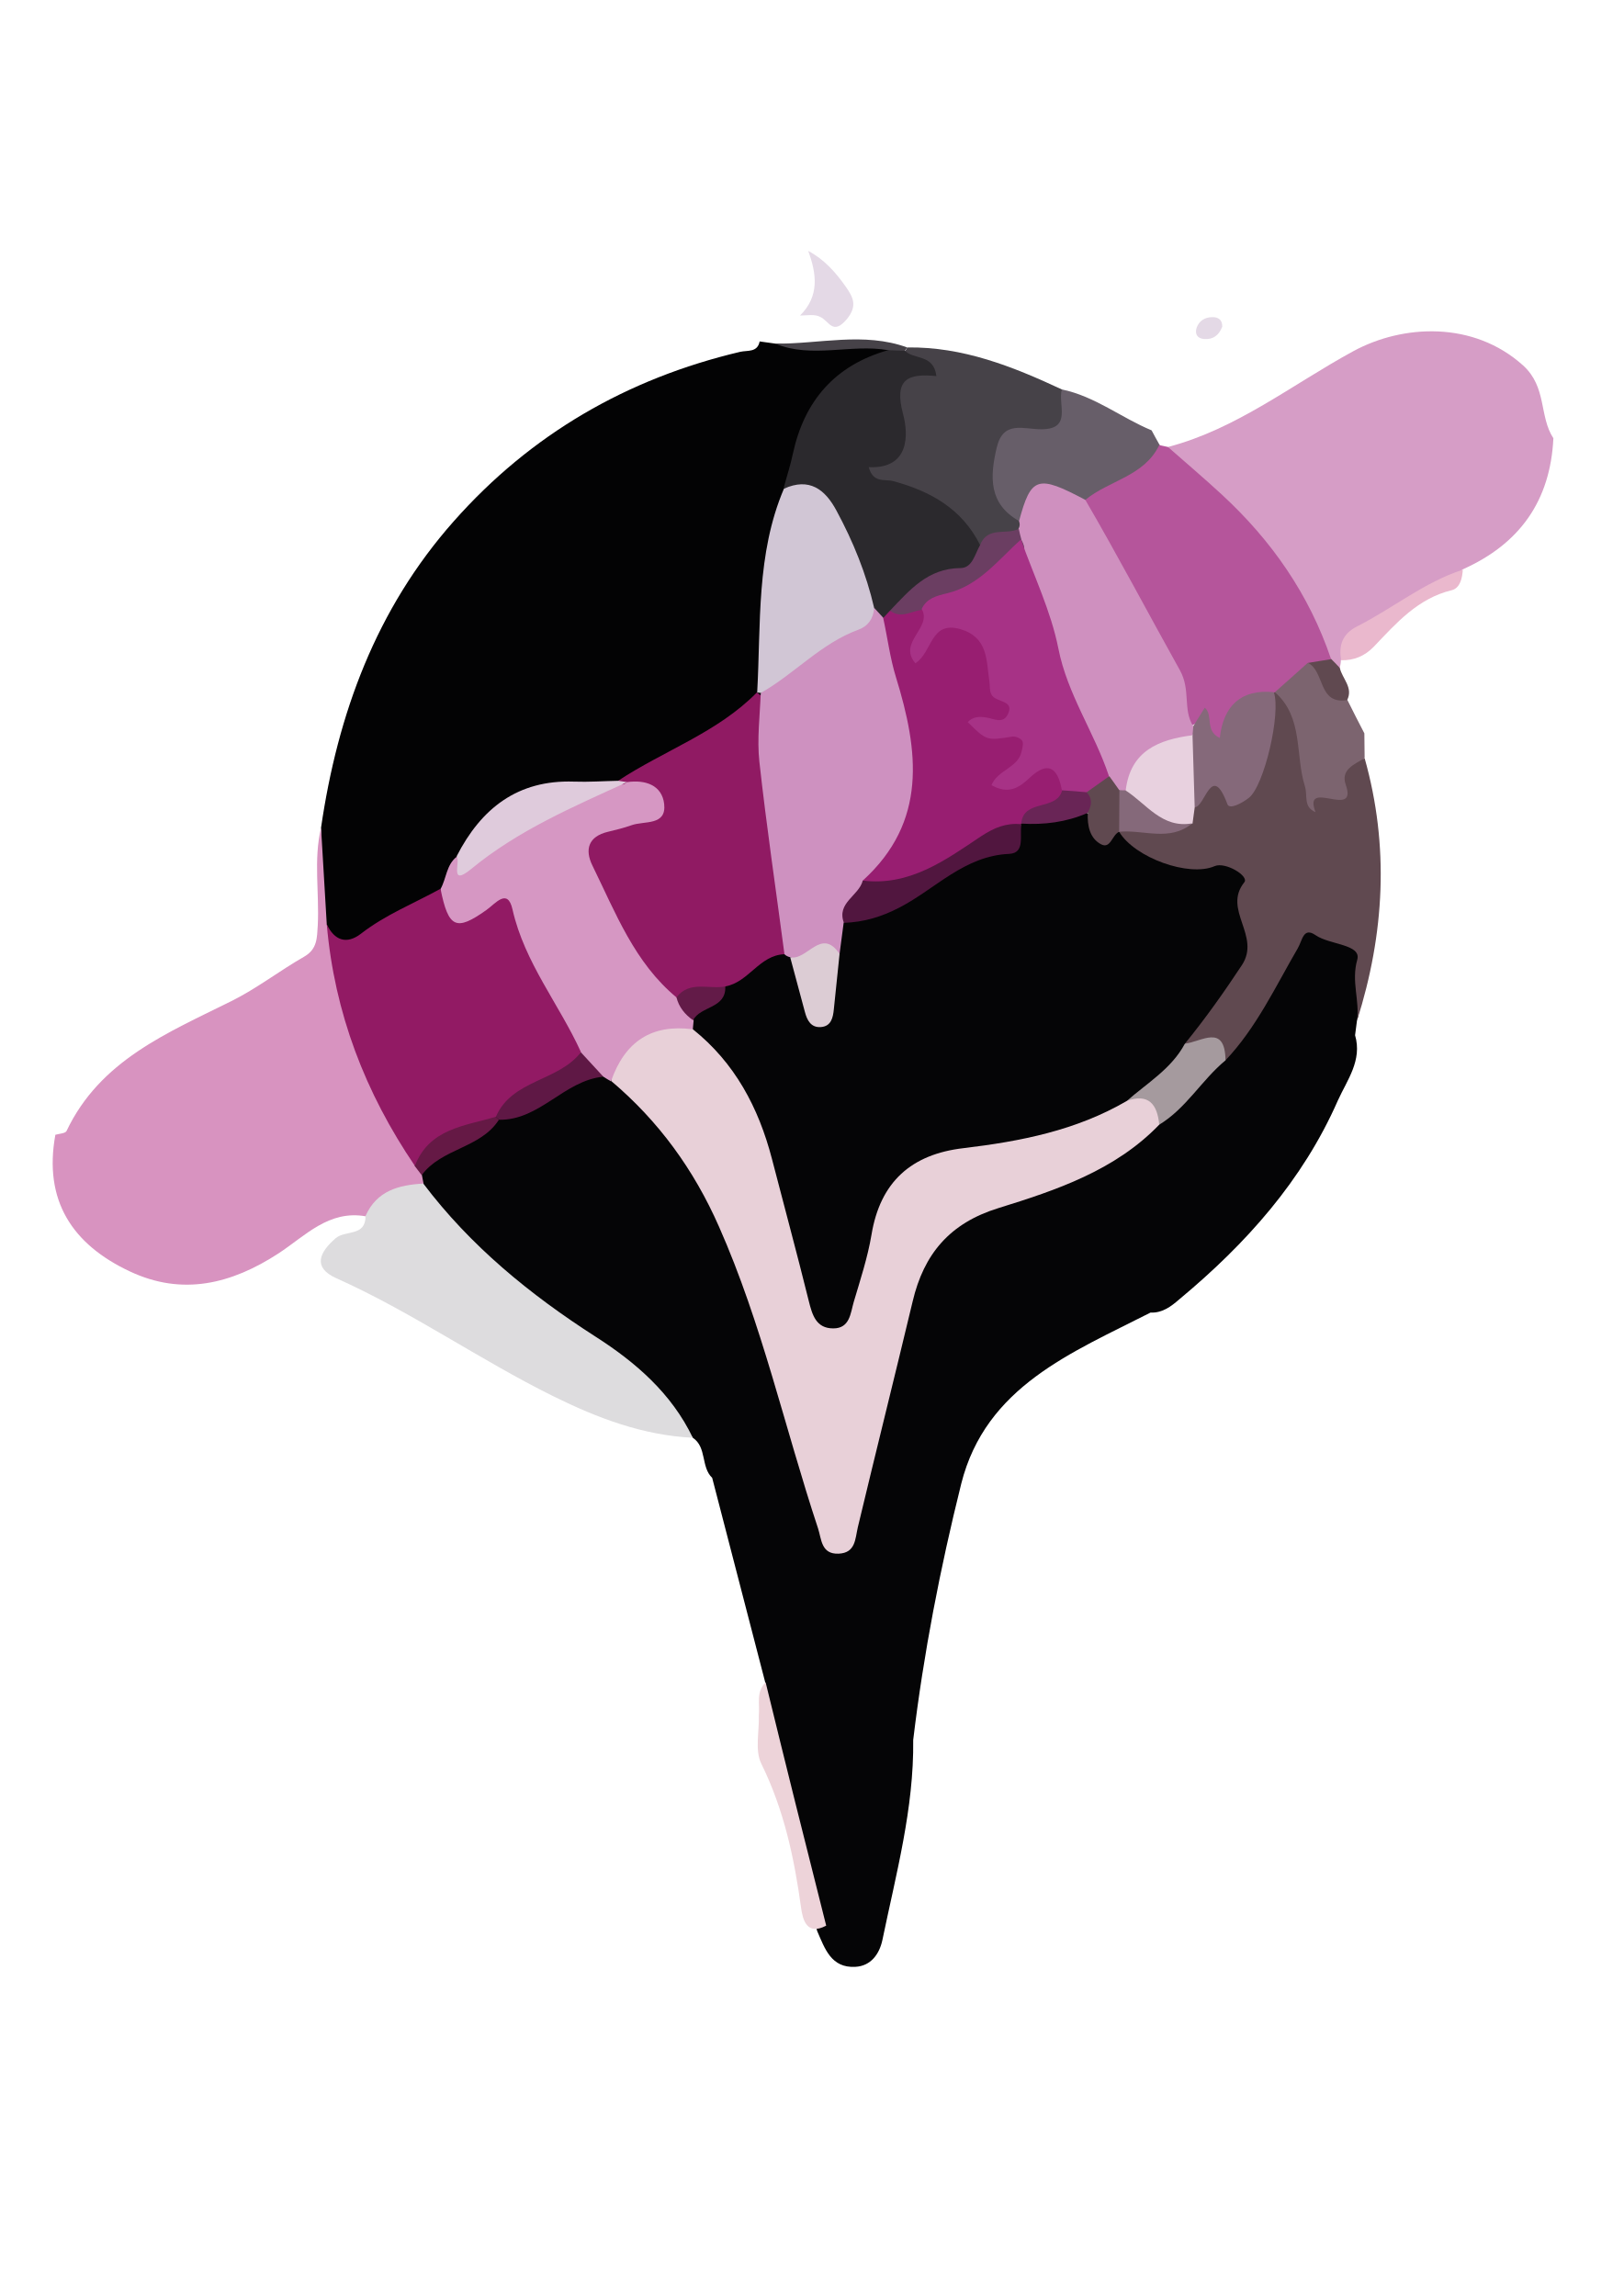
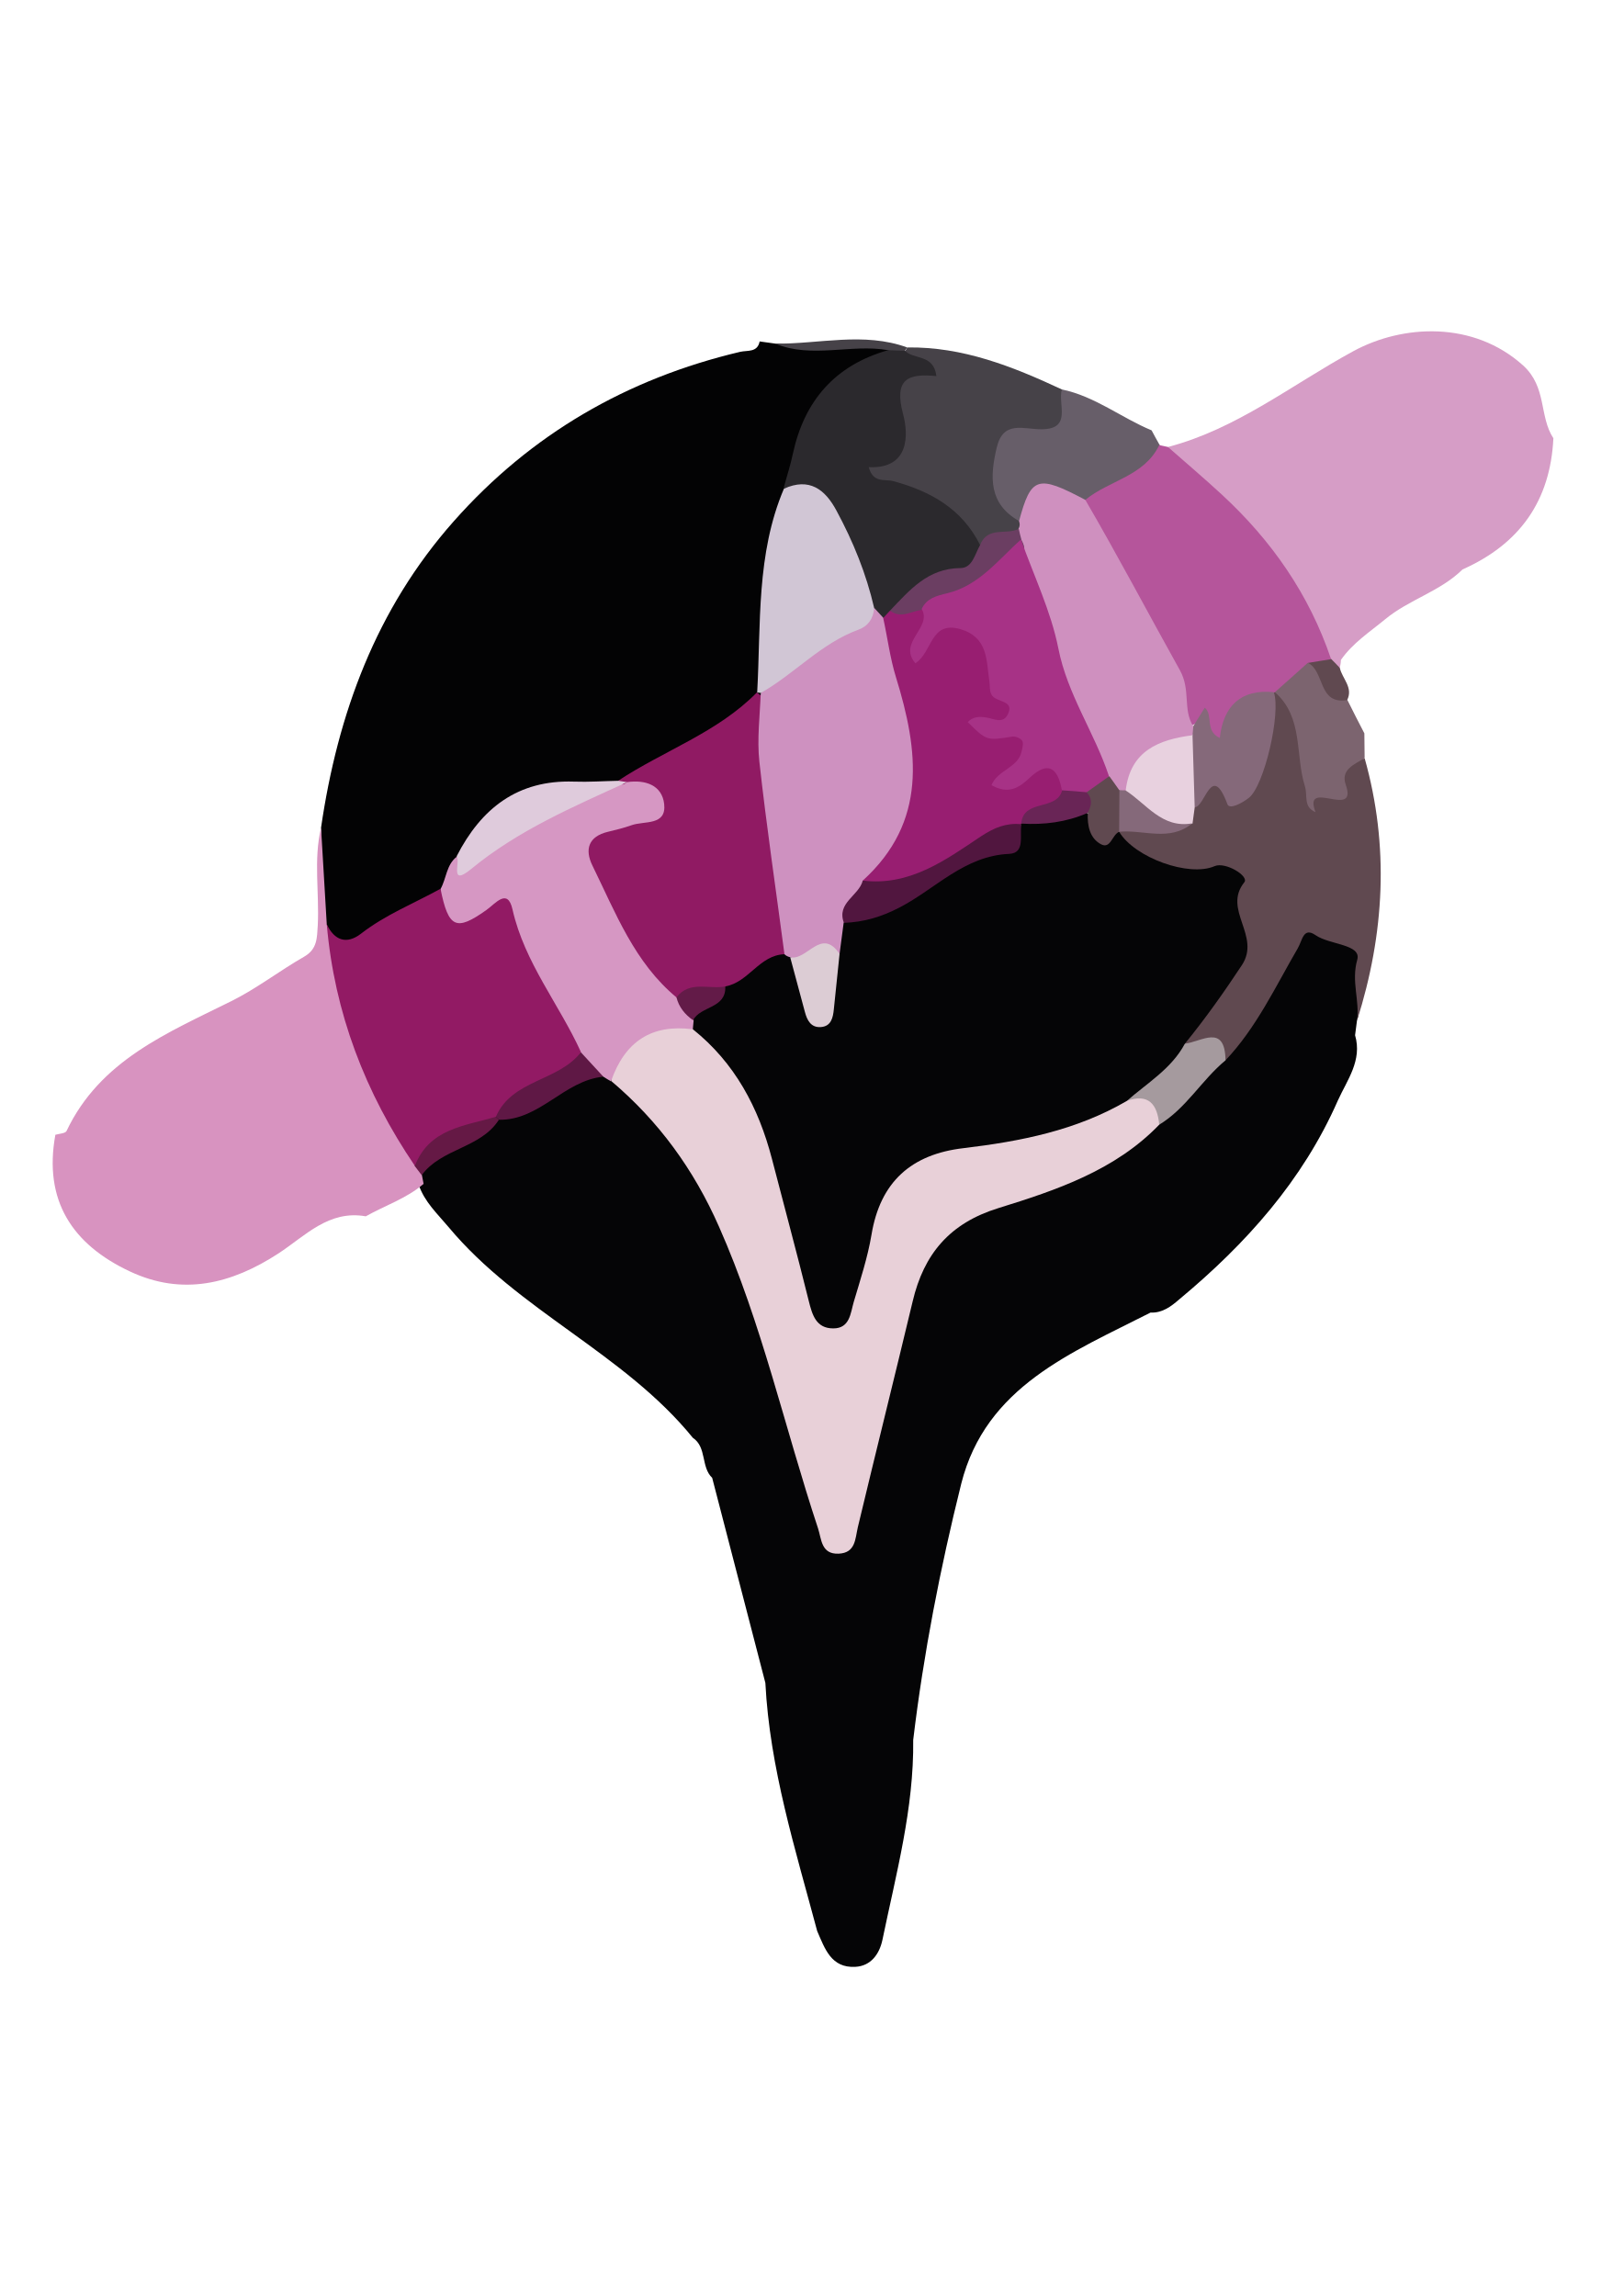
<svg xmlns="http://www.w3.org/2000/svg" version="1.1" id="Capa_1" x="0px" y="0px" viewBox="0 0 595.3 841.9" style="enable-background:new 0 0 595.3 841.9;" xml:space="preserve">
  <style type="text/css">
	.st0{fill:#D69DC6;}
	.st1{fill:#7C646F;}
- 	.st2{fill:#EAB8CD;}
- 	.st3{fill:#604950;}
- 	.st4{fill:#050506;}
- 	.st5{fill:#EDD3D9;}
- 	.st6{fill:#030304;}
- 	.st7{fill:#464248;}
- 	.st8{fill:#675E69;}
- 	.st9{fill:#E4D9E6;}
- 	.st10{fill:#B5559B;}
- 	.st11{fill:#D893C0;}
- 	.st12{fill:#DDDCDE;}
- 	.st13{fill:#E8D0D8;}
- 	.st14{fill:#D697C3;}
- 	.st15{fill:#A59A9E;}
- 	.st16{fill:#5F1845;}
- 	.st17{fill:#651945;}
- 	.st18{fill:#921A64;}
- 	.st19{fill:#901A63;}
- 	.st20{fill:#2B292D;}
- 	.st21{fill:#D1C6D5;}
- 	.st22{fill:#DFCBDC;}
- 	.st23{fill:#CF90BF;}
- 	.st24{fill:#6B3E62;}
- 	.st25{fill:#85697A;}
- 	.st26{fill:#E8D1DF;}
- 	.st27{fill:#631B48;}
- 	.st28{fill:#CE91C0;}
- 	.st29{fill:#981E71;}
- 	.st30{fill:#A73286;}
- 	.st31{fill:#51163F;}
- 	.st32{fill:#DCCCD4;}
- 	.st33{fill:#692556;}
+ 	.st2{fill:#604950;}
+ 	.st3{fill:#050506;}
+ 	.st4{fill:#030304;}
+ 	.st5{fill:#464248;}
+ 	.st6{fill:#675E69;}
+ 	.st7{fill:#B5559B;}
+ 	.st8{fill:#D893C0;}
+ 	.st9{fill:#E8D0D8;}
+ 	.st10{fill:#D697C3;}
+ 	.st11{fill:#A59A9E;}
+ 	.st12{fill:#5F1845;}
+ 	.st13{fill:#651945;}
+ 	.st14{fill:#921A64;}
+ 	.st15{fill:#901A63;}
+ 	.st16{fill:#2B292D;}
+ 	.st17{fill:#D1C6D5;}
+ 	.st18{fill:#DFCBDC;}
+ 	.st19{fill:#CF90BF;}
+ 	.st20{fill:#6B3E62;}
+ 	.st21{fill:#85697A;}
+ 	.st22{fill:#E8D1DF;}
+ 	.st23{fill:#631B48;}
+ 	.st24{fill:#CE91C0;}
+ 	.st25{fill:#981E71;}
+ 	.st26{fill:#A73286;}
+ 	.st27{fill:#51163F;}
+ 	.st28{fill:#DCCCD4;}
+ 	.st29{fill:#692556;}
</style>
-   <g>
-     <path class="st0" d="M428.2,163.9c25.2-6.6,45.5-22.9,67.9-35.1c18.2-9.9,44.1-11.2,62.3,5.2c8.8,8,5.8,18.6,11.1,26.7   c-1.1,23-12.4,38.8-33.3,48.1c-8.2,8.1-19.6,11-28.4,18.3c-5.7,4.7-11.9,8.7-16.2,14.9c0,1-0.2,1.9-0.4,2.9c-2.6,0.8-4-0.8-5.2-2.7   c-12.3-24.3-25.9-47.6-47.9-65C433.9,173.9,427,171.7,428.2,163.9z" />
-     <path class="st1" d="M500.2,268.9c0,3,0.1,6,0.1,9c-5.7,5.3,0.2,16.1-11.8,19.6c-10,2.9-12.5,0.6-13.5-7.8c-1.6-12.2-5-24-8-35.8   c1.1-7,5.6-10.9,12-13c7.9,2.5,9.1,11.4,15,15.8C496,260.8,498.1,264.8,500.2,268.9z" />
-     <path class="st2" d="M491.7,242.1c-1-5.5,0.5-9.7,5.8-12.4c13.1-6.6,24.6-16.2,38.8-20.8c-0.2,3.1-1,6.7-4,7.5   c-12.5,3-20.4,12.1-28.6,20.7C500.3,240.6,496.4,242.2,491.7,242.1z" />
-     <path class="st3" d="M493.9,256.7c-10.8,1.8-8.1-10.7-14.5-13.7c2.3-4.1,5.4-3.4,8.6-1.4c1.1,1.1,2.2,2.2,3.2,3.3   C492.1,248.9,496.2,252.1,493.9,256.7z" />
-     <path class="st4" d="M421.8,481.3c-28.8,14.7-60.4,27-69.4,62.8c-7.7,30.9-13.8,62.2-17.6,93.9c0.3,25.1-6.3,49.2-11.3,73.4   c-1.1,5.1-4.2,9.5-9.9,9.8c-8.9,0.5-11.2-6.7-14-13.1c-8-30-17.4-59.7-19-91c-6.5-25.1-13-50.1-19.5-75.2c-4.2-4-1.9-11.2-7.1-14.7   c-25.2-31-63.9-46.5-89.5-77.2c-4.1-4.9-8.9-9.3-11-15.6c-0.3-1.4-0.4-2.9-0.2-4.3c6.1-12.1,19.8-13.9,29.2-21.6   c13.6-3.3,23.4-15.5,38.2-16.2c1.5,0.1,3,0.4,4.4,0.9c15.6,11.4,27.2,26.2,36.1,43.3c18.2,34.9,26.1,73.3,38.6,110.2   c1.7,5,2.1,10.7,6.7,14.6c6-3.7,5.6-9.7,7-14.7c6-21.2,10.2-42.8,15.3-64.2c5.5-22.8,18.1-38.1,41.3-44.8   c18.8-5.4,36.4-13.9,51.6-26.7c10.9-6.1,15.5-18.5,25.4-25.5c10.1-11.2,17.1-24.5,24.3-37.6c3.7-6.7,7.5-11.1,15-7   c6.3,3.4,18.6,1.8,13.6,15.9c-1.9,5.3-0.7,11.8-2.5,17.5c-0.2,1.8-0.5,3.6-0.7,5.4c2.7,9.2-2.9,16.4-6.3,23.9   c-12.9,29.4-33.7,52.6-58.1,72.9C429.4,479,426.2,481.5,421.8,481.3z" />
-     <path class="st5" d="M302.9,706.1c-7.2,3.8-8.6-2.3-9.2-6.5c-2.5-18.3-6.3-36.1-14.6-52.9c-2.4-4.9-0.7-11.8-0.9-17.8   c0.4-4.1-1.1-8.5,2.5-12C288,646.8,295.4,676.5,302.9,706.1z" />
-     <path class="st6" d="M117.7,303.5c6.1-41.8,20.2-80.2,48.6-112.3c28.3-32,63.6-52.4,105.1-62.2c2.7-0.6,6.3,0.3,7.1-3.8   c1.9,0.3,3.9,0.5,5.8,0.8c13.5,0.9,27,0,40.4,0.5c2.2,1,3.1,3.4,1.1,4.3c-21.7,10.1-30.5,28.9-35.1,50.8c-8.9,22.6-7,46.6-9.5,70.1   c-6.3,16.9-24.1,19.5-36.4,28.9c-4.9,3.7-11.3,6.1-17.3,8.5c-4.2,1.5-8.7,1.9-13.1,1.5c-19.9-1.5-34,7.4-43.9,24   c-2.9,4.3-4.4,9.6-8.2,13.4c-7.7,6.3-16.7,10.8-25.3,15.7c-12.6,7.1-15,5.9-19.2-8.4C117.7,324.7,117.9,314.1,117.7,303.5z" />
-     <path class="st7" d="M332.6,127.4c20.4-0.3,38.7,7,56.7,15.4c4.7,7.6,5.1,14.2-4.9,17.5c-19.5,6.4-20.8,10-9.9,28.7   c0.7,1.2,1,2.5,1,3.9c-4,6.6-10.9,6.7-17.4,7.9c-10-11.5-22.3-18.9-37.3-22.8c-6.5-1.7-6.6-7.2-0.2-10.5c4-2.1,6.2-4.8,6.2-9.2   c0.2-9-1.3-18.5,6.8-25.4c0.2-0.1-1.6-2.3-2-3.8C332,128.6,332.3,128,332.6,127.4z" />
-     <path class="st8" d="M373.7,191.1c-11.3-6.3-10.8-16.3-8.3-26.9c2.4-10.3,9.9-6.7,16.6-6.8c11.2-0.1,5.7-9.3,7.3-14.6   c12.1,2.5,21.8,10.4,32.9,15c1,1.8,1.9,3.6,2.9,5.3c4.5,6.3-1,8.8-4.7,11.5c-6,4.3-12.6,7.5-19.6,9.8   C390.9,183.5,380.4,179.5,373.7,191.1z" />
-     <path class="st9" d="M293.3,115.7c7.2-7.1,6.1-15.3,3-23.7c5.9,3.1,10.2,8,13.9,13.3c2.4,3.5,4.4,6.8,0.2,11.8   c-5.1,6-6.4,0.6-9.7-0.9C298.7,115.1,295.8,115.7,293.3,115.7z" />
-     <path class="st7" d="M325.6,128.4c-13.7-2.4-27.9,3.2-41.4-2.4c16.1,0.2,32.4-4.4,48.4,1.4c0,0-0.8,1.2-0.8,1.2   C329.6,129.8,327.6,130,325.6,128.4z" />
-     <path class="st9" d="M448.1,119.8c-1.2,3.1-3.3,4.8-6.7,4.5c-2.5-0.2-3.4-1.9-2.7-4.1c0.9-2.6,3.1-3.9,5.7-3.9   C446.5,116.2,448.2,117.2,448.1,119.8z" />
-     <path class="st10" d="M397.9,183.3c8.7-7.2,21.6-8.6,27.1-20.1c1.1,0.2,2.1,0.5,3.2,0.7c6.6,5.8,13.3,11.5,19.8,17.5   c18.2,16.8,32,36.6,40,60.3c-2.9,0.5-5.8,0.9-8.6,1.4c-4,3.6-8,7.2-12,10.7c-0.4,0.6-0.7,1.2-1.1,1.8c-5.7,3.4-13.3,4.4-14.5,13.1   c-0.3,2.4-2.8,4.3-5.5,4.2c-2.8-0.1-5.2-2.1-4.8-4.7c1.2-8.2-3.1-2-5-2.1c-0.4-0.3-0.7-0.7-1.1-1c-5.5-5.3,2.4-14.1-7-20.2   c-6.9-4.4-9.6-15.6-13.1-24.3c-3.5-8.7-10.4-15.5-14.3-24.1C399.1,192.2,394.1,188.8,397.9,183.3z" />
-     <path class="st11" d="M117.7,303.5c0.7,11.8,1.4,23.6,2.1,35.5c9.7,29.1,17.2,59,33.3,85.6c0.8,2,1,4.3,1.6,6.4   c0.2,1,0.4,2,0.6,3.1c-6.3,5.4-14.1,7.9-21.2,11.9c-13.6-2.4-22.2,7.2-32,13.6c-17.2,11.2-35.2,15.7-54.5,6.6   c-21.1-9.9-31.7-26-27.3-50.1c1.4-0.4,3.7-0.5,4.1-1.4c12.3-25.9,36.9-35.9,60.4-47.6c9.3-4.6,17.6-11.1,26.7-16.3   c4.9-2.8,4.7-7,5-11.5C117.1,327.3,114.9,315.3,117.7,303.5z" />
-     <path class="st3" d="M497.5,374.3c1.1-7.4-2.2-14.3,0.1-22.4c1.6-5.7-10.1-5.4-15.3-9c-4.5-3.1-4.8,1.9-6.5,4.8   c-8.2,14.1-15.2,29.2-26.6,41.2c-3.2-7.2-10.9-2.5-15.5-6c-0.7-7.5,6.1-10.9,9.2-16.3c5.8-10,15-19.1,6.7-32.4   c-2.4-3.9,2.9-9.5-0.8-15.2c-10.9,2.7-22.1,2.8-32.8-2.9c-4.7-2.5-9-4.8-5.9-11.2c6.8-5.2,16.3,0.1,22.9-6c1.2-1.6,2.3-3.3,3.3-4.9   c4-4.4,6.4-11.8,15.2-5.7c4.9,3.4,6.8-2.5,7.6-5.9c2.4-9.6,5.7-18.9,8-28.5c0,0,0.4,0,0.4,0c10.4,9.2,7.3,22.9,10.9,34.4   c1.1,3.4-0.7,7.6,3.9,9.5c-4.9-12.7,15.6,2.9,11.1-10c-2-5.6,3.1-7.5,6.9-9.8C509.4,310.3,507.6,342.4,497.5,374.3z" />
-     <path class="st12" d="M134,445.9c4.1-9.3,12.2-11.4,21.2-11.9c17.3,22.9,39.1,40.7,63.1,56.1c14.7,9.4,27.9,20.8,35.7,37.1   c-18.3-0.9-34.9-7.2-51.1-15.2c-27.1-13.4-51.9-30.9-79.6-43.3c-8.9-4-6.1-9.6-0.2-14.7C126.6,451,134.1,453.5,134,445.9z" />
-     <path class="st13" d="M425,412.4c-16.2,16.8-37.7,24-59,30.6c-17.8,5.5-27.3,16.8-31.4,34.2c-6.6,27.6-13.5,55.2-20.1,82.8   c-1,4.3-0.8,9.4-7,9.7c-6.5,0.3-6.3-5.4-7.6-9.3c-12.2-36.8-20.5-74.9-36.3-110.6c-9.2-20.9-22.1-38.7-39.5-53.4   c-1-16,12.7-25.5,30.9-21.4c22.1,14.8,28.8,38.4,35.5,62c3.4,12,5.7,24.2,9.4,36.1c0.8,2.7,1.6,6.3,5.6,5.8   c2.8-0.4,3.6-3.2,4.4-5.5c2.9-9,5.2-18.2,7.7-27.3c4.6-16.2,15.3-25.2,31.4-28.1c21.6-3.9,43.2-7.4,63.2-17   C421.9,398.7,428.2,400.2,425,412.4z" />
-     <path class="st14" d="M253.8,377.4c-14.8-1.9-24.7,4.4-29.8,19.1c-0.9-0.5-1.9-1.1-2.8-1.7c-4.3-2.5-8.9-4.6-11.6-9.1   c-7.9-12.5-16.4-24.7-21.1-38.9c-2.3-6.9-4.5-10.5-13.6-7.4c-11.4,3.9-15.5-1.2-13.4-13.4c2.2-3.9,2.1-8.9,6-11.9   c11.1,0.4,16.4-9.9,25.4-13.7c12.6-5.3,24.6-11.9,38.2-14.7c8.5-2.5,14.2,1.2,15.4,9.2c1.1,7.6-5.9,9.2-11.6,11.2   c-16.3,5.7-16.2,5.7-8.5,21.7c6.1,12.6,13.2,24.5,22.7,34.7c2.4,3.5,4.9,7,6.3,11C255.4,375.1,254.9,376.3,253.8,377.4z" />
-     <path class="st15" d="M425,412.4c-0.7-7.5-3.9-11.6-12-8.7c3.5-10.7,11.9-16.3,21.3-21c6.1-0.6,14.8-7.6,15,6.1   C440.5,396.1,434.9,406.4,425,412.4z" />
-     <path class="st16" d="M213,385.9c2.7,3,5.5,5.9,8.2,8.9c-14.4,1.4-23.2,16-38.2,15.8c-1.3-0.8-2.1-1.9-2.3-3.5   C187.1,393.5,199.8,389.3,213,385.9z" />
-     <path class="st17" d="M154.6,430.9c-0.9-1.1-1.7-2.3-2.6-3.4c-0.1-12.5,14.3-21.3,29.7-18c0.4,0.4,0.8,0.7,1.2,1.1   C176.2,421.1,161.9,421,154.6,430.9z" />
-     <path class="st18" d="M181.8,409.5c-11.5,3.4-24.4,4.3-29.7,18c-18.2-26.8-29.5-56.1-32.3-88.6c2.8,6,7.3,7.5,12.5,3.5   c9-7,19.4-11.1,29.2-16.5c2.9,14.4,5.7,15.7,16.8,7.8c3.3-2.3,7.8-8.3,9.6-0.2c4.4,19.5,17.1,34.7,25.1,52.3   C204.7,396.6,187.7,395.8,181.8,409.5z" />
-     <path class="st19" d="M248.1,365.8c-15.5-12.8-22.4-31.1-30.9-48.4c-2.9-5.9-1.5-10.7,5.7-12.4c2.9-0.7,5.8-1.4,8.6-2.4   c4.7-1.7,12.9,0.3,12-7.8c-0.8-6.9-6.9-9-13.7-8c-1.3,1.3-2.3,1.1-3.2-0.5c16.8-11.1,36.5-17.7,50.9-32.4c0.7,0.6,1.4,1.1,2.1,1.6   c2.6,30.9,10.7,61.2,10,92.5c-6.1,7.7-13.7,13.3-23.2,16.3C260.4,365.8,254.3,366.5,248.1,365.8z" />
-     <path class="st20" d="M325.6,128.4c2.1,0.1,4.1,0.2,6.2,0.2c3.2,3.4,10.5,1.1,11.5,9.3c-10.3-1-15.7,0.9-12.2,14   c1.9,7.1,2.6,20.1-12.6,19.4c1.6,6,6,4.3,8.9,5.1c13.8,3.7,25.3,10.2,31.9,23.4c2.3,6.9-1.8,10.9-7.3,11.6   c-10.2,1.3-16,8.5-23,14.3c-1.8,1.3-3.7,2.2-6,1.9c-2.1-0.8-3.6-2.3-4.7-4.2c-3.6-8.5-6.4-17.3-10.4-25.8   c-4.4-9.3-9.8-16.7-20.6-18.6c1.1-4.2,2.5-8.4,3.4-12.7C294.9,146.9,306.2,133.9,325.6,128.4z" />
-     <path class="st21" d="M287.4,179.2c9.3-4.2,15.1,0.2,19.3,8.1c6.1,11.3,10.9,23.1,13.8,35.7c0.8,1.8,2.1,4.5,0.7,5.5   c-13.4,9.7-24.6,23-42.3,25.6c0,0-1.3-0.2-1.3-0.2C279,228.7,277.2,203.2,287.4,179.2z" />
-     <path class="st22" d="M226.7,286.3c1.1,0.2,2.1,0.3,3.2,0.5c-19.9,9.1-40,17.7-57.1,31.8c-8.3,6.8-3.8-2.7-5.4-4.6   c9-17.6,22.4-28.1,43-27.4C215.8,286.8,221.3,286.4,226.7,286.3z" />
-     <path class="st23" d="M397.9,183.3c12,20.6,23.1,41.7,34.7,62.5c4,7.2,1,14.3,4.8,20.4c0.7,1.4,0.5,2.6-0.5,3.7   c-8.6,5.3-17.7,9.9-22.5,19.6c-1.1,1-2.4,1.4-3.9,1.4c-2.9-1-4.9-3.1-6.8-5.4c-15.6-27.2-24-57-30.8-87.3c-0.1-1.5,0.1-2.9,0.5-4.3   c0.5-0.9,0.6-1.8,0.2-2.8C378,174.7,380.4,174,397.9,183.3z" />
-     <path class="st24" d="M373.5,193.9c0.3,1.4,0.6,2.7,1,4.1c3.5,6.5-2.9,5.1-5,7.6c-8.3,9.9-17.1,17.7-30.2,20   c-4.6,1.7-9.5,4.8-13-1.7c7.2-7.5,13.8-15.5,25.8-15.6c4.4,0,5.3-5.1,7.2-8.4C362,192.8,369,196.3,373.5,193.9z" />
-     <path class="st25" d="M437.2,269.6c0.1-1.1,0.2-2.2,0.3-3.4c1.3-2,2.5-4,4.2-6.7c3.2,2.7-0.1,8.5,5.5,11.1   c1.3-11.8,7.8-18,19.8-16.8c2.7,7.6-3.5,34.5-9.2,38.8c-2.3,1.8-7,4.4-7.8,2.3c-5.9-15.9-8.2,1.4-12.1,1.1   C430.8,287.4,431.4,278.6,437.2,269.6z" />
-     <path class="st4" d="M265.9,361.7c8.6-1.5,12.5-11.5,21.7-11.8c1.3-0.7,2.6-0.6,3.7,0.4c3.8,5.2,3.1,12.3,8.2,18.6   c3.4-7.1,3.1-14.2,4.6-20.8c0.4-3.6,0.7-7.2,2.9-10.4c21.9-5.9,38.8-22,60-29.3c2.5-0.8,3.4-3.5,4.9-5.5c0.9-1.2,1.9-2.2,3.2-2.9   c6.9-2.2,14-3.1,21.2-3c4.7,1.4,6.5,7.7,12.4,7.1c0.5,0.3,1.1,0.6,1.6,0.9c5.7,9.5,25.6,16.7,35,12.6c3.9-1.7,12.7,3.6,10.9,5.9   c-8.1,10.1,6.2,19.6-0.9,30.4c-6.6,10-13.4,19.6-20.9,28.8c-4.9,9.2-13.8,14.4-21.3,21c-18.5,10.8-38.9,14.8-59.8,17.3   c-19.1,2.2-30.6,12.3-33.8,31.8c-1.4,8.3-4.1,16.5-6.5,24.6c-1.2,4.1-1.4,9.7-7.5,9.7c-6.3,0-7.7-4.9-9-10.1   c-4.3-17.4-9-34.7-13.5-52.1c-4.9-18.8-13.6-35.2-29-47.5c0.1-1.1,0.2-2.1,0.3-3.2C253.1,365.3,263,366.8,265.9,361.7z" />
-     <path class="st26" d="M437.2,269.6c0.3,8.8,0.5,17.6,0.8,26.5c-0.3,2-0.5,3.9-0.8,5.9c-11.8,3.3-20.5,0.3-24.5-12.1   C414.4,275.3,424.8,271.2,437.2,269.6z" />
-     <path class="st25" d="M412.6,289.8c7.7,4.9,13.4,14.1,24.5,12.1c-8.3,6.9-17.9,2.2-26.9,3.1c0,0-0.1-0.1-0.1-0.1   c-4.3-5.1-4.1-10.2,0.1-15.2C411.1,289.8,411.8,289.8,412.6,289.8z" />
-     <path class="st27" d="M265.9,361.7c0.4,8.2-9.1,7.1-11.8,12.4c-3-2.1-5.2-4.8-6.1-8.4C252.9,359.4,260,362.9,265.9,361.7z" />
-     <path class="st28" d="M309.3,338.4c-0.5,3.8-1,7.6-1.5,11.4c-6,0.6-11.9,4.1-18.1,1.2c-0.8-0.2-1.5-0.5-2.1-1.1   c-3.1-23.5-6.6-47-9.2-70.6c-0.9-8.3,0.2-16.8,0.5-25.2c12.4-7,22.1-18.2,35.8-23.2c3.6-1.3,5.5-4.1,5.8-8c1.1,1.2,2.2,2.4,3.3,3.6   c19.9,26.2,18.8,71.6-2.3,96.4C317.4,328,313.3,333.2,309.3,338.4z" />
-     <path class="st29" d="M316.3,322.9c23.8-21.6,20.5-47.6,12.2-74.5c-2.2-7.1-3.1-14.5-4.7-21.8c0.8-0.9,1.7-1.8,2.5-2.7   c4,3.1,7.8,0.2,11.7-0.3c3.3,0.5-1.4,12.5,8.8,5.1c5.5-4,16.9-0.1,16.7,8.9c-0.2,10.2,18.4,20.4,2.1,30.5c13.5,0,14.6,1.8,7.4,15.7   c8.4-4.4,16.9-9.1,17.8,6.4c-1.8,9.2-11.5,7.4-16.6,12l0.2,0.3c-14.5,7.4-27,18.7-43.3,22.9C325.8,326.5,320.6,328.4,316.3,322.9z" />
-     <path class="st30" d="M389.3,289.7c-1.5-8.1-5-10.9-11.8-4.5c-3.9,3.7-7.8,6.2-14,2.7c2.2-5.5,9.7-6.4,11-12.2   c0.3-1.3,0.8-3.1,0.3-4c-0.6-1-2.5-1.8-3.7-1.6c-9.4,1.5-9.4,1.5-16.3-5.3c1.9-2.1,4.4-2.1,6.8-1.7c2.8,0.4,6.1,2.5,7.9-1.2   c2.1-4.3-2.1-4.4-4.5-5.8c-2.6-1.4-1.9-3.9-2.3-6.4c-1.1-7.5-0.4-16-10.6-19c-11.1-3.2-10.2,8.5-16.5,12.5   c-6.6-7.7,6.3-13,2.3-19.9c1.9-4,5.4-4.8,9.5-5.8c11.5-2.8,18.6-12.2,26.9-19.7c4.7,13.3,11,26.3,13.7,39.9   c3.3,16.9,13.2,30.8,18.5,46.7c-0.6,5.4-3.8,8-9.1,8.3C394.4,293,391.4,292.5,389.3,289.7z" />
-     <path class="st3" d="M398.4,290.5c2.8-2,5.5-3.9,8.3-5.9c1.2,1.7,2.4,3.4,3.7,5.2c0,5.1-0.1,10.1-0.1,15.2   c-2.6,1.1-3.1,6.4-6.6,4.6c-4.2-2.2-5.1-6.9-4.9-11.5C397,295.6,396.9,293.1,398.4,290.5z" />
-     <path class="st31" d="M316.3,322.9c17.2,2.1,30.3-7.5,43.3-16.2c5-3.3,9.3-5,14.9-4.5c-0.8,4,1.5,10.6-4.5,10.9   c-16.4,0.7-27,12.8-40.1,19.6c-6.9,3.6-13.2,5.4-20.5,5.7C306.6,331,314.9,328.5,316.3,322.9z" />
-     <path class="st32" d="M289.7,351c6.2,1.4,11.4-11.2,18.1-1.2c-0.7,6.8-1.4,13.5-2.1,20.3c-0.3,3.1-1,6.2-4.7,6.5   c-3.7,0.3-5.1-2.5-5.9-5.5C293.3,364.4,291.5,357.7,289.7,351z" />
-     <path class="st33" d="M398.4,290.5c2.3,2.5,1.8,5,0.3,7.6c-7.8,3.4-15.9,4.4-24.3,3.9c0.8-9.2,13-4.5,15-12.2   C392.4,290,395.4,290.2,398.4,290.5z" />
-   </g>
+   <path class="st0" d="M428.2,163.9c25.2-6.6,45.5-22.9,67.9-35.1c18.2-9.9,44.1-11.2,62.3,5.2c8.8,8,5.8,18.6,11.1,26.7  c-1.1,23-12.4,38.8-33.3,48.1c-8.2,8.1-19.6,11-28.4,18.3c-5.7,4.7-11.9,8.7-16.2,14.9c0,1-0.2,1.9-0.4,2.9c-2.6,0.8-4-0.8-5.2-2.7  c-12.3-24.3-25.9-47.6-47.9-65C433.9,173.9,427,171.7,428.2,163.9z" />
+   <path class="st1" d="M500.2,268.9c0,3,0.1,6,0.1,9c-5.7,5.3,0.2,16.1-11.8,19.6c-10,2.9-12.5,0.6-13.5-7.8c-1.6-12.2-5-24-8-35.8  c1.1-7,5.6-10.9,12-13c7.9,2.5,9.1,11.4,15,15.8C496,260.8,498.1,264.8,500.2,268.9z" />
+   <path class="st2" d="M493.9,256.7c-10.8,1.8-8.1-10.7-14.5-13.7c2.3-4.1,5.4-3.4,8.6-1.4c1.1,1.1,2.2,2.2,3.2,3.3  C492.1,248.9,496.2,252.1,493.9,256.7z" />
+   <path class="st3" d="M421.8,481.3c-28.8,14.7-60.4,27-69.4,62.8c-7.7,30.9-13.8,62.2-17.6,93.9c0.3,25.1-6.3,49.2-11.3,73.4  c-1.1,5.1-4.2,9.5-9.9,9.8c-8.9,0.5-11.2-6.7-14-13.1c-8-30-17.4-59.7-19-91c-6.5-25.1-13-50.1-19.5-75.2c-4.2-4-1.9-11.2-7.1-14.7  c-25.2-31-63.9-46.5-89.5-77.2c-4.1-4.9-8.9-9.3-11-15.6c-0.3-1.4-0.4-2.9-0.2-4.3c6.1-12.1,19.8-13.9,29.2-21.6  c13.6-3.3,23.4-15.5,38.2-16.2c1.5,0.1,3,0.4,4.4,0.9c15.6,11.4,27.2,26.2,36.1,43.3c18.2,34.9,26.1,73.3,38.6,110.2  c1.7,5,2.1,10.7,6.7,14.6c6-3.7,5.6-9.7,7-14.7c6-21.2,10.2-42.8,15.3-64.2c5.5-22.8,18.1-38.1,41.3-44.8  c18.8-5.4,36.4-13.9,51.6-26.7c10.9-6.1,15.5-18.5,25.4-25.5c10.1-11.2,17.1-24.5,24.3-37.6c3.7-6.7,7.5-11.1,15-7  c6.3,3.4,18.6,1.8,13.6,15.9c-1.9,5.3-0.7,11.8-2.5,17.5c-0.2,1.8-0.5,3.6-0.7,5.4c2.7,9.2-2.9,16.4-6.3,23.9  c-12.9,29.4-33.7,52.6-58.1,72.9C429.4,479,426.2,481.5,421.8,481.3z" />
+   <path class="st4" d="M117.7,303.5c6.1-41.8,20.2-80.2,48.6-112.3c28.3-32,63.6-52.4,105.1-62.2c2.7-0.6,6.3,0.3,7.1-3.8  c1.9,0.3,3.9,0.5,5.8,0.8c13.5,0.9,27,0,40.4,0.5c2.2,1,3.1,3.4,1.1,4.3c-21.7,10.1-30.5,28.9-35.1,50.8c-8.9,22.6-7,46.6-9.5,70.1  c-6.3,16.9-24.1,19.5-36.4,28.9c-4.9,3.7-11.3,6.1-17.3,8.5c-4.2,1.5-8.7,1.9-13.1,1.5c-19.9-1.5-34,7.4-43.9,24  c-2.9,4.3-4.4,9.6-8.2,13.4c-7.7,6.3-16.7,10.8-25.3,15.7c-12.6,7.1-15,5.9-19.2-8.4C117.7,324.7,117.9,314.1,117.7,303.5z" />
+   <path class="st5" d="M332.6,127.4c20.4-0.3,38.7,7,56.7,15.4c4.7,7.6,5.1,14.2-4.9,17.5c-19.5,6.4-20.8,10-9.9,28.7  c0.7,1.2,1,2.5,1,3.9c-4,6.6-10.9,6.7-17.4,7.9c-10-11.5-22.3-18.9-37.3-22.8c-6.5-1.7-6.6-7.2-0.2-10.5c4-2.1,6.2-4.8,6.2-9.2  c0.2-9-1.3-18.5,6.8-25.4c0.2-0.1-1.6-2.3-2-3.8C332,128.6,332.3,128,332.6,127.4z" />
+   <path class="st6" d="M373.7,191.1c-11.3-6.3-10.8-16.3-8.3-26.9c2.4-10.3,9.9-6.7,16.6-6.8c11.2-0.1,5.7-9.3,7.3-14.6  c12.1,2.5,21.8,10.4,32.9,15c1,1.8,1.9,3.6,2.9,5.3c4.5,6.3-1,8.8-4.7,11.5c-6,4.3-12.6,7.5-19.6,9.8  C390.9,183.5,380.4,179.5,373.7,191.1z" />
+   <path class="st5" d="M325.6,128.4c-13.7-2.4-27.9,3.2-41.4-2.4c16.1,0.2,32.4-4.4,48.4,1.4l-0.8,1.2  C329.6,129.8,327.6,130,325.6,128.4z" />
+   <path class="st7" d="M397.9,183.3c8.7-7.2,21.6-8.6,27.1-20.1c1.1,0.2,2.1,0.5,3.2,0.7c6.6,5.8,13.3,11.5,19.8,17.5  c18.2,16.8,32,36.6,40,60.3c-2.9,0.5-5.8,0.9-8.6,1.4c-4,3.6-8,7.2-12,10.7c-0.4,0.6-0.7,1.2-1.1,1.8c-5.7,3.4-13.3,4.4-14.5,13.1  c-0.3,2.4-2.8,4.3-5.5,4.2c-2.8-0.1-5.2-2.1-4.8-4.7c1.2-8.2-3.1-2-5-2.1c-0.4-0.3-0.7-0.7-1.1-1c-5.5-5.3,2.4-14.1-7-20.2  c-6.9-4.4-9.6-15.6-13.1-24.3s-10.4-15.5-14.3-24.1C399.1,192.2,394.1,188.8,397.9,183.3z" />
+   <path class="st8" d="M117.7,303.5c0.7,11.8,1.4,23.6,2.1,35.5c9.7,29.1,17.2,59,33.3,85.6c0.8,2,1,4.3,1.6,6.4c0.2,1,0.4,2,0.6,3.1  c-6.3,5.4-14.1,7.9-21.2,11.9c-13.6-2.4-22.2,7.2-32,13.6c-17.2,11.2-35.2,15.7-54.5,6.6c-21.1-9.9-31.7-26-27.3-50.1  c1.4-0.4,3.7-0.5,4.1-1.4c12.3-25.9,36.9-35.9,60.4-47.6c9.3-4.6,17.6-11.1,26.7-16.3c4.9-2.8,4.7-7,5-11.5  C117.1,327.3,114.9,315.3,117.7,303.5z" />
+   <path class="st2" d="M497.5,374.3c1.1-7.4-2.2-14.3,0.1-22.4c1.6-5.7-10.1-5.4-15.3-9c-4.5-3.1-4.8,1.9-6.5,4.8  c-8.2,14.1-15.2,29.2-26.6,41.2c-3.2-7.2-10.9-2.5-15.5-6c-0.7-7.5,6.1-10.9,9.2-16.3c5.8-10,15-19.1,6.7-32.4  c-2.4-3.9,2.9-9.5-0.8-15.2c-10.9,2.7-22.1,2.8-32.8-2.9c-4.7-2.5-9-4.8-5.9-11.2c6.8-5.2,16.3,0.1,22.9-6c1.2-1.6,2.3-3.3,3.3-4.9  c4-4.4,6.4-11.8,15.2-5.7c4.9,3.4,6.8-2.5,7.6-5.9c2.4-9.6,5.7-18.9,8-28.5h0.4c10.4,9.2,7.3,22.9,10.9,34.4  c1.1,3.4-0.7,7.6,3.9,9.5c-4.9-12.7,15.6,2.9,11.1-10c-2-5.6,3.1-7.5,6.9-9.8C509.4,310.3,507.6,342.4,497.5,374.3z" />
+   <path class="st9" d="M425,412.4c-16.2,16.8-37.7,24-59,30.6c-17.8,5.5-27.3,16.8-31.4,34.2c-6.6,27.6-13.5,55.2-20.1,82.8  c-1,4.3-0.8,9.4-7,9.7c-6.5,0.3-6.3-5.4-7.6-9.3c-12.2-36.8-20.5-74.9-36.3-110.6c-9.2-20.9-22.1-38.7-39.5-53.4  c-1-16,12.7-25.5,30.9-21.4c22.1,14.8,28.8,38.4,35.5,62c3.4,12,5.7,24.2,9.4,36.1c0.8,2.7,1.6,6.3,5.6,5.8c2.8-0.4,3.6-3.2,4.4-5.5  c2.9-9,5.2-18.2,7.7-27.3c4.6-16.2,15.3-25.2,31.4-28.1c21.6-3.9,43.2-7.4,63.2-17C421.9,398.7,428.2,400.2,425,412.4z" />
+   <path class="st10" d="M253.8,377.4c-14.8-1.9-24.7,4.4-29.8,19.1c-0.9-0.5-1.9-1.1-2.8-1.7c-4.3-2.5-8.9-4.6-11.6-9.1  c-7.9-12.5-16.4-24.7-21.1-38.9c-2.3-6.9-4.5-10.5-13.6-7.4c-11.4,3.9-15.5-1.2-13.4-13.4c2.2-3.9,2.1-8.9,6-11.9  c11.1,0.4,16.4-9.9,25.4-13.7c12.6-5.3,24.6-11.9,38.2-14.7c8.5-2.5,14.2,1.2,15.4,9.2c1.1,7.6-5.9,9.2-11.6,11.2  c-16.3,5.7-16.2,5.7-8.5,21.7c6.1,12.6,13.2,24.5,22.7,34.7c2.4,3.5,4.9,7,6.3,11C255.4,375.1,254.9,376.3,253.8,377.4z" />
+   <path class="st11" d="M425,412.4c-0.7-7.5-3.9-11.6-12-8.7c3.5-10.7,11.9-16.3,21.3-21c6.1-0.6,14.8-7.6,15,6.1  C440.5,396.1,434.9,406.4,425,412.4z" />
+   <path class="st12" d="M213,385.9c2.7,3,5.5,5.9,8.2,8.9c-14.4,1.4-23.2,16-38.2,15.8c-1.3-0.8-2.1-1.9-2.3-3.5  C187.1,393.5,199.8,389.3,213,385.9z" />
+   <path class="st13" d="M154.6,430.9c-0.9-1.1-1.7-2.3-2.6-3.4c-0.1-12.5,14.3-21.3,29.7-18c0.4,0.4,0.8,0.7,1.2,1.1  C176.2,421.1,161.9,421,154.6,430.9z" />
+   <path class="st14" d="M181.8,409.5c-11.5,3.4-24.4,4.3-29.7,18c-18.2-26.8-29.5-56.1-32.3-88.6c2.8,6,7.3,7.5,12.5,3.5  c9-7,19.4-11.1,29.2-16.5c2.9,14.4,5.7,15.7,16.8,7.8c3.3-2.3,7.8-8.3,9.6-0.2c4.4,19.5,17.1,34.7,25.1,52.3  C204.7,396.6,187.7,395.8,181.8,409.5z" />
+   <path class="st15" d="M248.1,365.8c-15.5-12.8-22.4-31.1-30.9-48.4c-2.9-5.9-1.5-10.7,5.7-12.4c2.9-0.7,5.8-1.4,8.6-2.4  c4.7-1.7,12.9,0.3,12-7.8c-0.8-6.9-6.9-9-13.7-8c-1.3,1.3-2.3,1.1-3.2-0.5c16.8-11.1,36.5-17.7,50.9-32.4c0.7,0.6,1.4,1.1,2.1,1.6  c2.6,30.9,10.7,61.2,10,92.5c-6.1,7.7-13.7,13.3-23.2,16.3C260.4,365.8,254.3,366.5,248.1,365.8z" />
+   <path class="st16" d="M325.6,128.4c2.1,0.1,4.1,0.2,6.2,0.2c3.2,3.4,10.5,1.1,11.5,9.3c-10.3-1-15.7,0.9-12.2,14  c1.9,7.1,2.6,20.1-12.6,19.4c1.6,6,6,4.3,8.9,5.1c13.8,3.7,25.3,10.2,31.9,23.4c2.3,6.9-1.8,10.9-7.3,11.6c-10.2,1.3-16,8.5-23,14.3  c-1.8,1.3-3.7,2.2-6,1.9c-2.1-0.8-3.6-2.3-4.7-4.2c-3.6-8.5-6.4-17.3-10.4-25.8c-4.4-9.3-9.8-16.7-20.6-18.6  c1.1-4.2,2.5-8.4,3.4-12.7C294.9,146.9,306.2,133.9,325.6,128.4z" />
+   <path class="st17" d="M287.4,179.2c9.3-4.2,15.1,0.2,19.3,8.1c6.1,11.3,10.9,23.1,13.8,35.7c0.8,1.8,2.1,4.5,0.7,5.5  c-13.4,9.7-24.6,23-42.3,25.6l-1.3-0.2C279,228.7,277.2,203.2,287.4,179.2z" />
+   <path class="st18" d="M226.7,286.3c1.1,0.2,2.1,0.3,3.2,0.5c-19.9,9.1-40,17.7-57.1,31.8c-8.3,6.8-3.8-2.7-5.4-4.6  c9-17.6,22.4-28.1,43-27.4C215.8,286.8,221.3,286.4,226.7,286.3z" />
+   <path class="st19" d="M397.9,183.3c12,20.6,23.1,41.7,34.7,62.5c4,7.2,1,14.3,4.8,20.4c0.7,1.4,0.5,2.6-0.5,3.7  c-8.6,5.3-17.7,9.9-22.5,19.6c-1.1,1-2.4,1.4-3.9,1.4c-2.9-1-4.9-3.1-6.8-5.4c-15.6-27.2-24-57-30.8-87.3c-0.1-1.5,0.1-2.9,0.5-4.3  c0.5-0.9,0.6-1.8,0.2-2.8C378,174.7,380.4,174,397.9,183.3z" />
+   <path class="st20" d="M373.5,193.9c0.3,1.4,0.6,2.7,1,4.1c3.5,6.5-2.9,5.1-5,7.6c-8.3,9.9-17.1,17.7-30.2,20  c-4.6,1.7-9.5,4.8-13-1.7c7.2-7.5,13.8-15.5,25.8-15.6c4.4,0,5.3-5.1,7.2-8.4C362,192.8,369,196.3,373.5,193.9z" />
+   <path class="st21" d="M437.2,269.6c0.1-1.1,0.2-2.2,0.3-3.4c1.3-2,2.5-4,4.2-6.7c3.2,2.7-0.1,8.5,5.5,11.1  c1.3-11.8,7.8-18,19.8-16.8c2.7,7.6-3.5,34.5-9.2,38.8c-2.3,1.8-7,4.4-7.8,2.3c-5.9-15.9-8.2,1.4-12.1,1.1  C430.8,287.4,431.4,278.6,437.2,269.6z" />
+   <path class="st3" d="M265.9,361.7c8.6-1.5,12.5-11.5,21.7-11.8c1.3-0.7,2.6-0.6,3.7,0.4c3.8,5.2,3.1,12.3,8.2,18.6  c3.4-7.1,3.1-14.2,4.6-20.8c0.4-3.6,0.7-7.2,2.9-10.4c21.9-5.9,38.8-22,60-29.3c2.5-0.8,3.4-3.5,4.9-5.5c0.9-1.2,1.9-2.2,3.2-2.9  c6.9-2.2,14-3.1,21.2-3c4.7,1.4,6.5,7.7,12.4,7.1c0.5,0.3,1.1,0.6,1.6,0.9c5.7,9.5,25.6,16.7,35,12.6c3.9-1.7,12.7,3.6,10.9,5.9  c-8.1,10.1,6.2,19.6-0.9,30.4c-6.6,10-13.4,19.6-20.9,28.8c-4.9,9.2-13.8,14.4-21.3,21c-18.5,10.8-38.9,14.8-59.8,17.3  c-19.1,2.2-30.6,12.3-33.8,31.8c-1.4,8.3-4.1,16.5-6.5,24.6c-1.2,4.1-1.4,9.7-7.5,9.7c-6.3,0-7.7-4.9-9-10.1  c-4.3-17.4-9-34.7-13.5-52.1c-4.9-18.8-13.6-35.2-29-47.5c0.1-1.1,0.2-2.1,0.3-3.2C253.1,365.3,263,366.8,265.9,361.7z" />
+   <path class="st22" d="M437.2,269.6c0.3,8.8,0.5,17.6,0.8,26.5c-0.3,2-0.5,3.9-0.8,5.9c-11.8,3.3-20.5,0.3-24.5-12.1  C414.4,275.3,424.8,271.2,437.2,269.6z" />
+   <path class="st21" d="M412.6,289.8c7.7,4.9,13.4,14.1,24.5,12.1c-8.3,6.9-17.9,2.2-26.9,3.1l-0.1-0.1c-4.3-5.1-4.1-10.2,0.1-15.2  C411.1,289.8,411.8,289.8,412.6,289.8z" />
+   <path class="st23" d="M265.9,361.7c0.4,8.2-9.1,7.1-11.8,12.4c-3-2.1-5.2-4.8-6.1-8.4C252.9,359.4,260,362.9,265.9,361.7z" />
+   <path class="st24" d="M309.3,338.4c-0.5,3.8-1,7.6-1.5,11.4c-6,0.6-11.9,4.1-18.1,1.2c-0.8-0.2-1.5-0.5-2.1-1.1  c-3.1-23.5-6.6-47-9.2-70.6c-0.9-8.3,0.2-16.8,0.5-25.2c12.4-7,22.1-18.2,35.8-23.2c3.6-1.3,5.5-4.1,5.8-8c1.1,1.2,2.2,2.4,3.3,3.6  c19.9,26.2,18.8,71.6-2.3,96.4C317.4,328,313.3,333.2,309.3,338.4z" />
+   <path class="st25" d="M316.3,322.9c23.8-21.6,20.5-47.6,12.2-74.5c-2.2-7.1-3.1-14.5-4.7-21.8c0.8-0.9,1.7-1.8,2.5-2.7  c4,3.1,7.8,0.2,11.7-0.3c3.3,0.5-1.4,12.5,8.8,5.1c5.5-4,16.9-0.1,16.7,8.9c-0.2,10.2,18.4,20.4,2.1,30.5c13.5,0,14.6,1.8,7.4,15.7  c8.4-4.4,16.9-9.1,17.8,6.4c-1.8,9.2-11.5,7.4-16.6,12l0.2,0.3c-14.5,7.4-27,18.7-43.3,22.9C325.8,326.5,320.6,328.4,316.3,322.9z" />
+   <path class="st26" d="M389.3,289.7c-1.5-8.1-5-10.9-11.8-4.5c-3.9,3.7-7.8,6.2-14,2.7c2.2-5.5,9.7-6.4,11-12.2  c0.3-1.3,0.8-3.1,0.3-4c-0.6-1-2.5-1.8-3.7-1.6c-9.4,1.5-9.4,1.5-16.3-5.3c1.9-2.1,4.4-2.1,6.8-1.7c2.8,0.4,6.1,2.5,7.9-1.2  c2.1-4.3-2.1-4.4-4.5-5.8c-2.6-1.4-1.9-3.9-2.3-6.4c-1.1-7.5-0.4-16-10.6-19c-11.1-3.2-10.2,8.5-16.5,12.5c-6.6-7.7,6.3-13,2.3-19.9  c1.9-4,5.4-4.8,9.5-5.8c11.5-2.8,18.6-12.2,26.9-19.7c4.7,13.3,11,26.3,13.7,39.9c3.3,16.9,13.2,30.8,18.5,46.7  c-0.6,5.4-3.8,8-9.1,8.3C394.4,293,391.4,292.5,389.3,289.7z" />
+   <path class="st2" d="M398.4,290.5c2.8-2,5.5-3.9,8.3-5.9c1.2,1.7,2.4,3.4,3.7,5.2c0,5.1-0.1,10.1-0.1,15.2c-2.6,1.1-3.1,6.4-6.6,4.6  c-4.2-2.2-5.1-6.9-4.9-11.5C397,295.6,396.9,293.1,398.4,290.5z" />
+   <path class="st27" d="M316.3,322.9c17.2,2.1,30.3-7.5,43.3-16.2c5-3.3,9.3-5,14.9-4.5c-0.8,4,1.5,10.6-4.5,10.9  c-16.4,0.7-27,12.8-40.1,19.6c-6.9,3.6-13.2,5.4-20.5,5.7C306.6,331,314.9,328.5,316.3,322.9z" />
+   <path class="st28" d="M289.7,351c6.2,1.4,11.4-11.2,18.1-1.2c-0.7,6.8-1.4,13.5-2.1,20.3c-0.3,3.1-1,6.2-4.7,6.5s-5.1-2.5-5.9-5.5  C293.3,364.4,291.5,357.7,289.7,351z" />
+   <path class="st29" d="M398.4,290.5c2.3,2.5,1.8,5,0.3,7.6c-7.8,3.4-15.9,4.4-24.3,3.9c0.8-9.2,13-4.5,15-12.2  C392.4,290,395.4,290.2,398.4,290.5z" />
</svg>
